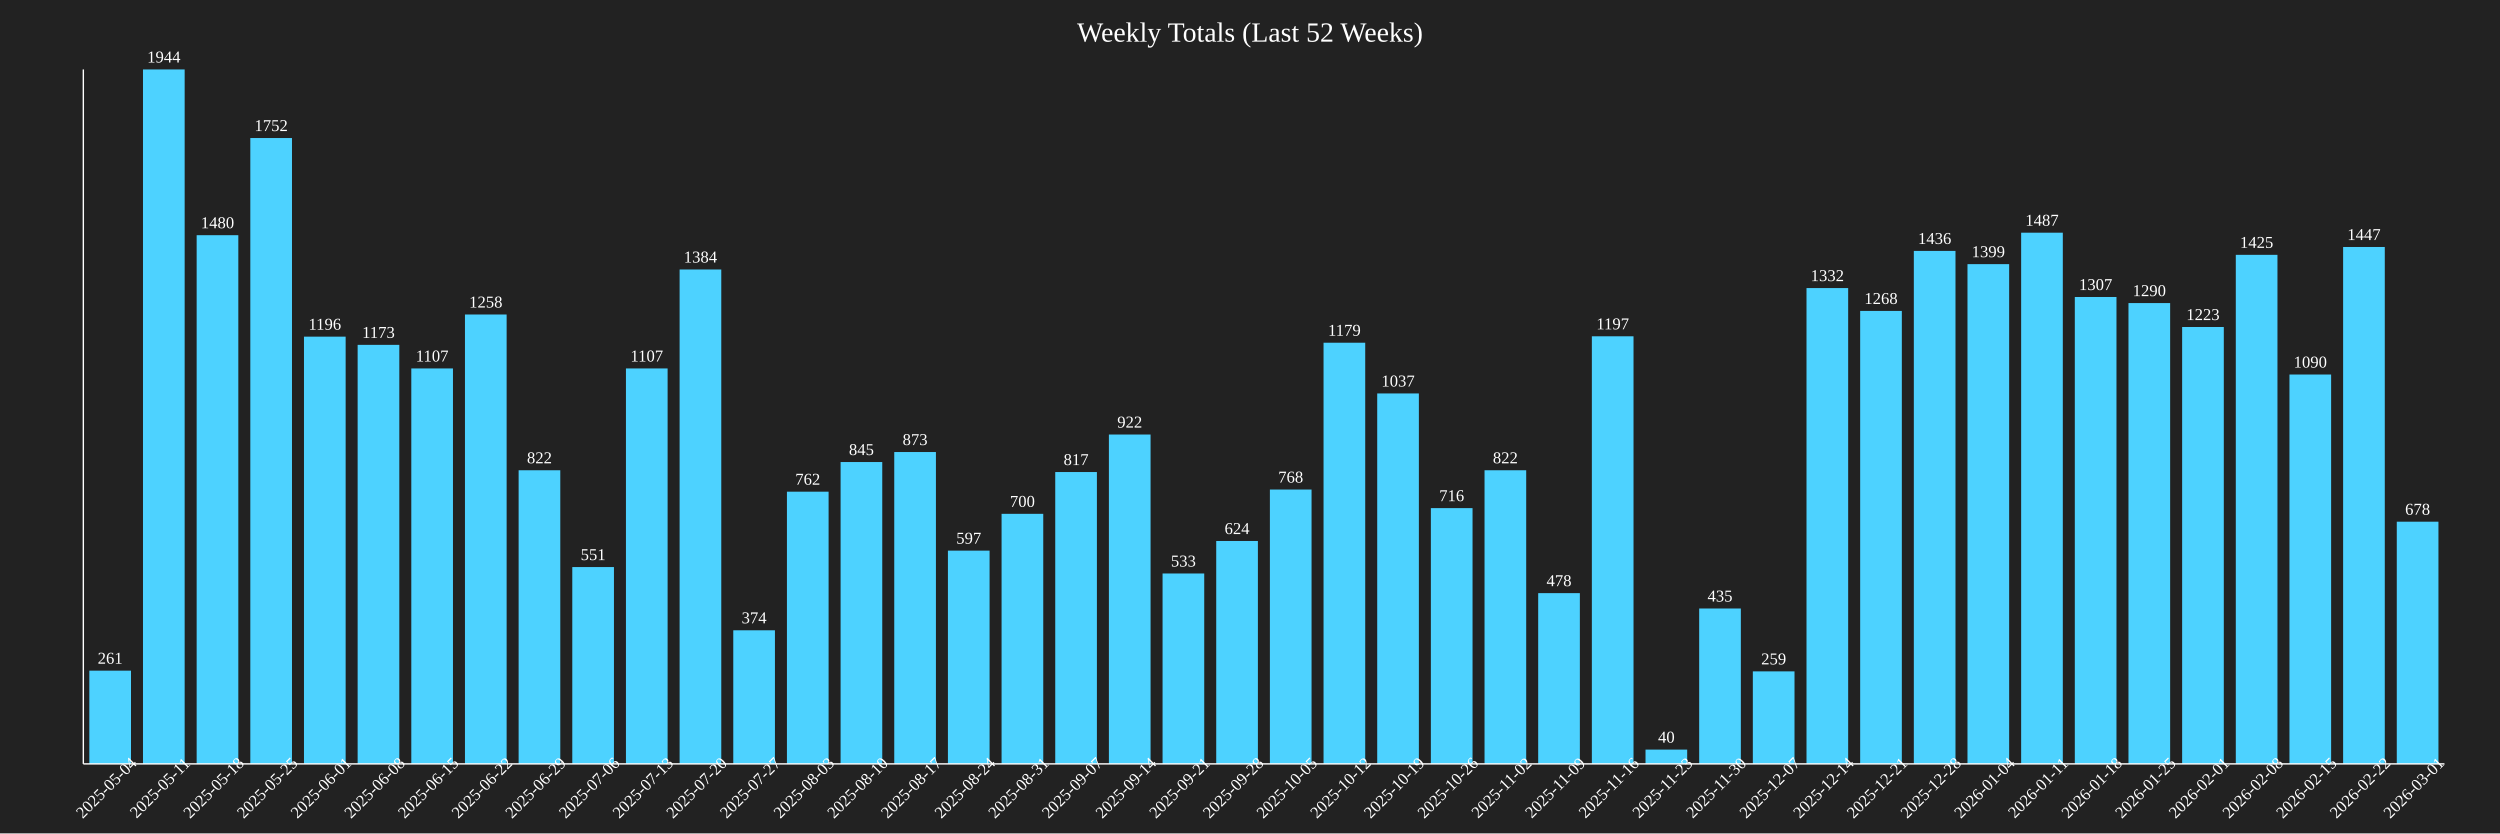
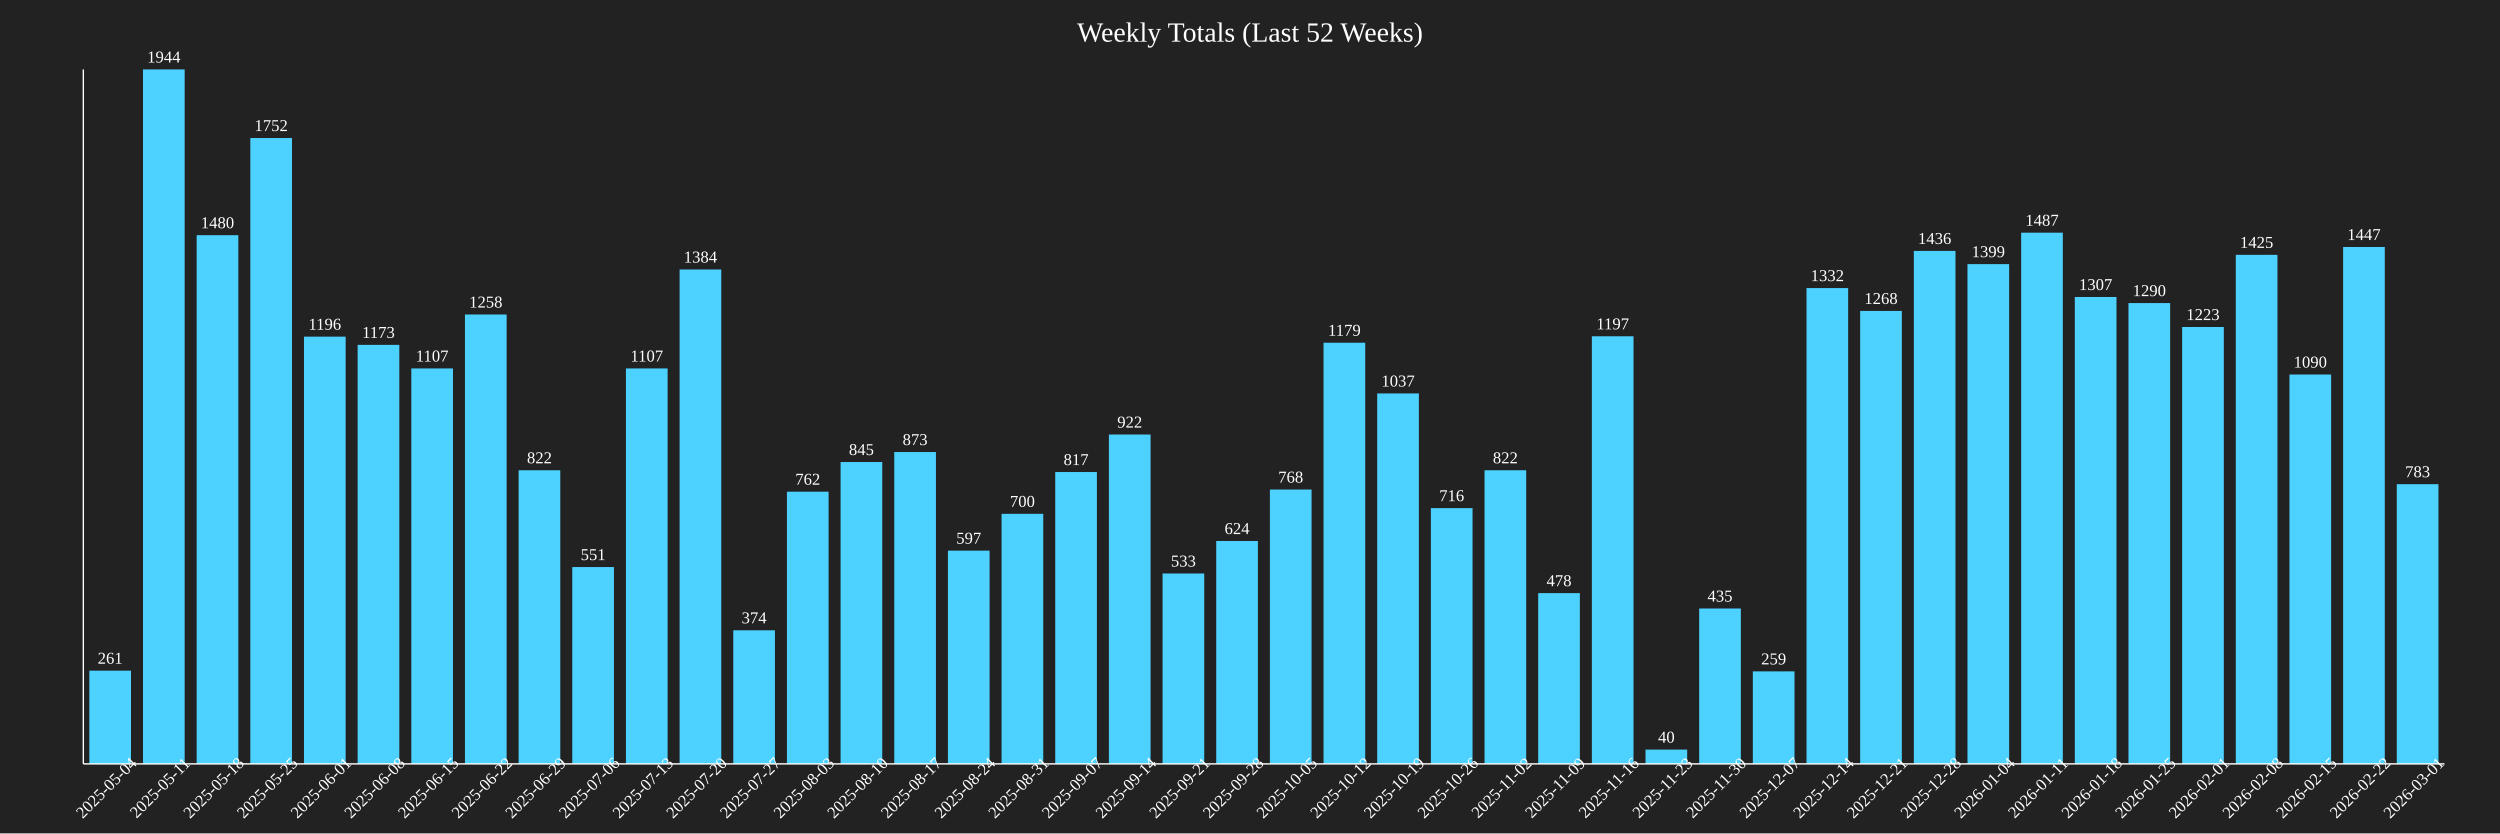
<svg xmlns="http://www.w3.org/2000/svg" baseProfile="full" height="600" version="1.1" width="1800">
  <defs />
  <rect fill="#222222" height="100%" width="100%" x="0" y="0" />
  <text fill="white" font-size="20" text-anchor="middle" x="900.0" y="30">Weekly Totals (Last 52 Weeks)</text>
  <rect fill="#4DD2FF" height="67.13" width="30" x="64.318" y="482.87" />
  <text fill="white" font-size="12" text-anchor="middle" x="79.318" y="477.87">261</text>
  <text fill="white" font-size="12" text-anchor="middle" transform="rotate(-45,79.31818,570)" x="79.318" y="570">2025-05-04</text>
  <rect fill="#4DD2FF" height="500.0" width="30" x="102.955" y="50.0" />
  <text fill="white" font-size="12" text-anchor="middle" x="117.955" y="45.0">1944</text>
  <text fill="white" font-size="12" text-anchor="middle" transform="rotate(-45,117.9545,570)" x="117.955" y="570">2025-05-11</text>
  <rect fill="#4DD2FF" height="380.658" width="30" x="141.591" y="169.342" />
  <text fill="white" font-size="12" text-anchor="middle" x="156.591" y="164.342">1480</text>
  <text fill="white" font-size="12" text-anchor="middle" transform="rotate(-45,156.5909,570)" x="156.591" y="570">2025-05-18</text>
  <rect fill="#4DD2FF" height="450.617" width="30" x="180.227" y="99.383" />
  <text fill="white" font-size="12" text-anchor="middle" x="195.227" y="94.383">1752</text>
  <text fill="white" font-size="12" text-anchor="middle" transform="rotate(-45,195.2273,570)" x="195.227" y="570">2025-05-25</text>
  <rect fill="#4DD2FF" height="307.613" width="30" x="218.864" y="242.387" />
  <text fill="white" font-size="12" text-anchor="middle" x="233.864" y="237.387">1196</text>
  <text fill="white" font-size="12" text-anchor="middle" transform="rotate(-45,233.8636,570)" x="233.864" y="570">2025-06-01</text>
  <rect fill="#4DD2FF" height="301.698" width="30" x="257.5" y="248.302" />
  <text fill="white" font-size="12" text-anchor="middle" x="272.5" y="243.302">1173</text>
  <text fill="white" font-size="12" text-anchor="middle" transform="rotate(-45,272.5,570)" x="272.5" y="570">2025-06-08</text>
  <rect fill="#4DD2FF" height="284.722" width="30" x="296.136" y="265.278" />
  <text fill="white" font-size="12" text-anchor="middle" x="311.136" y="260.278">1107</text>
  <text fill="white" font-size="12" text-anchor="middle" transform="rotate(-45,311.1364,570)" x="311.136" y="570">2025-06-15</text>
  <rect fill="#4DD2FF" height="323.56" width="30" x="334.773" y="226.44" />
  <text fill="white" font-size="12" text-anchor="middle" x="349.773" y="221.44">1258</text>
  <text fill="white" font-size="12" text-anchor="middle" transform="rotate(-45,349.7727,570)" x="349.773" y="570">2025-06-22</text>
  <rect fill="#4DD2FF" height="211.42" width="30" x="373.409" y="338.58" />
  <text fill="white" font-size="12" text-anchor="middle" x="388.409" y="333.58">822</text>
  <text fill="white" font-size="12" text-anchor="middle" transform="rotate(-45,388.4091,570)" x="388.409" y="570">2025-06-29</text>
  <rect fill="#4DD2FF" height="141.718" width="30" x="412.045" y="408.282" />
  <text fill="white" font-size="12" text-anchor="middle" x="427.045" y="403.282">551</text>
  <text fill="white" font-size="12" text-anchor="middle" transform="rotate(-45,427.0455,570)" x="427.045" y="570">2025-07-06</text>
  <rect fill="#4DD2FF" height="284.722" width="30" x="450.682" y="265.278" />
  <text fill="white" font-size="12" text-anchor="middle" x="465.682" y="260.278">1107</text>
  <text fill="white" font-size="12" text-anchor="middle" transform="rotate(-45,465.6818,570)" x="465.682" y="570">2025-07-13</text>
  <rect fill="#4DD2FF" height="355.967" width="30" x="489.318" y="194.033" />
  <text fill="white" font-size="12" text-anchor="middle" x="504.318" y="189.033">1384</text>
  <text fill="white" font-size="12" text-anchor="middle" transform="rotate(-45,504.3182,570)" x="504.318" y="570">2025-07-20</text>
  <rect fill="#4DD2FF" height="96.193" width="30" x="527.955" y="453.807" />
  <text fill="white" font-size="12" text-anchor="middle" x="542.955" y="448.807">374</text>
  <text fill="white" font-size="12" text-anchor="middle" transform="rotate(-45,542.9545,570)" x="542.955" y="570">2025-07-27</text>
  <rect fill="#4DD2FF" height="195.988" width="30" x="566.591" y="354.012" />
  <text fill="white" font-size="12" text-anchor="middle" x="581.591" y="349.012">762</text>
  <text fill="white" font-size="12" text-anchor="middle" transform="rotate(-45,581.5909,570)" x="581.591" y="570">2025-08-03</text>
  <rect fill="#4DD2FF" height="217.335" width="30" x="605.227" y="332.665" />
  <text fill="white" font-size="12" text-anchor="middle" x="620.227" y="327.665">845</text>
  <text fill="white" font-size="12" text-anchor="middle" transform="rotate(-45,620.2273,570)" x="620.227" y="570">2025-08-10</text>
  <rect fill="#4DD2FF" height="224.537" width="30" x="643.864" y="325.463" />
  <text fill="white" font-size="12" text-anchor="middle" x="658.864" y="320.463">873</text>
  <text fill="white" font-size="12" text-anchor="middle" transform="rotate(-45,658.8636,570)" x="658.864" y="570">2025-08-17</text>
  <rect fill="#4DD2FF" height="153.549" width="30" x="682.5" y="396.451" />
  <text fill="white" font-size="12" text-anchor="middle" x="697.5" y="391.451">597</text>
  <text fill="white" font-size="12" text-anchor="middle" transform="rotate(-45,697.5,570)" x="697.5" y="570">2025-08-24</text>
  <rect fill="#4DD2FF" height="180.041" width="30" x="721.136" y="369.959" />
  <text fill="white" font-size="12" text-anchor="middle" x="736.136" y="364.959">700</text>
  <text fill="white" font-size="12" text-anchor="middle" transform="rotate(-45,736.1364,570)" x="736.136" y="570">2025-08-31</text>
  <rect fill="#4DD2FF" height="210.134" width="30" x="759.773" y="339.866" />
  <text fill="white" font-size="12" text-anchor="middle" x="774.773" y="334.866">817</text>
  <text fill="white" font-size="12" text-anchor="middle" transform="rotate(-45,774.7727,570)" x="774.773" y="570">2025-09-07</text>
  <rect fill="#4DD2FF" height="237.14" width="30" x="798.409" y="312.86" />
  <text fill="white" font-size="12" text-anchor="middle" x="813.409" y="307.86">922</text>
  <text fill="white" font-size="12" text-anchor="middle" transform="rotate(-45,813.4091,570)" x="813.409" y="570">2025-09-14</text>
  <rect fill="#4DD2FF" height="137.088" width="30" x="837.045" y="412.912" />
  <text fill="white" font-size="12" text-anchor="middle" x="852.045" y="407.912">533</text>
  <text fill="white" font-size="12" text-anchor="middle" transform="rotate(-45,852.0455,570)" x="852.045" y="570">2025-09-21</text>
  <rect fill="#4DD2FF" height="160.494" width="30" x="875.682" y="389.506" />
  <text fill="white" font-size="12" text-anchor="middle" x="890.682" y="384.506">624</text>
  <text fill="white" font-size="12" text-anchor="middle" transform="rotate(-45,890.6818,570)" x="890.682" y="570">2025-09-28</text>
  <rect fill="#4DD2FF" height="197.531" width="30" x="914.318" y="352.469" />
  <text fill="white" font-size="12" text-anchor="middle" x="929.318" y="347.469">768</text>
  <text fill="white" font-size="12" text-anchor="middle" transform="rotate(-45,929.3182,570)" x="929.318" y="570">2025-10-05</text>
  <rect fill="#4DD2FF" height="303.241" width="30" x="952.955" y="246.759" />
  <text fill="white" font-size="12" text-anchor="middle" x="967.955" y="241.759">1179</text>
  <text fill="white" font-size="12" text-anchor="middle" transform="rotate(-45,967.9545,570)" x="967.955" y="570">2025-10-12</text>
  <rect fill="#4DD2FF" height="266.718" width="30" x="991.591" y="283.282" />
  <text fill="white" font-size="12" text-anchor="middle" x="1006.591" y="278.282">1037</text>
  <text fill="white" font-size="12" text-anchor="middle" transform="rotate(-45,1006.591,570)" x="1006.591" y="570">2025-10-19</text>
  <rect fill="#4DD2FF" height="184.156" width="30" x="1030.227" y="365.844" />
  <text fill="white" font-size="12" text-anchor="middle" x="1045.227" y="360.844">716</text>
  <text fill="white" font-size="12" text-anchor="middle" transform="rotate(-45,1045.227,570)" x="1045.227" y="570">2025-10-26</text>
  <rect fill="#4DD2FF" height="211.42" width="30" x="1068.864" y="338.58" />
  <text fill="white" font-size="12" text-anchor="middle" x="1083.864" y="333.58">822</text>
  <text fill="white" font-size="12" text-anchor="middle" transform="rotate(-45,1083.864,570)" x="1083.864" y="570">2025-11-02</text>
  <rect fill="#4DD2FF" height="122.942" width="30" x="1107.5" y="427.058" />
  <text fill="white" font-size="12" text-anchor="middle" x="1122.5" y="422.058">478</text>
  <text fill="white" font-size="12" text-anchor="middle" transform="rotate(-45,1122.5,570)" x="1122.5" y="570">2025-11-09</text>
  <rect fill="#4DD2FF" height="307.87" width="30" x="1146.136" y="242.13" />
  <text fill="white" font-size="12" text-anchor="middle" x="1161.136" y="237.13">1197</text>
  <text fill="white" font-size="12" text-anchor="middle" transform="rotate(-45,1161.136,570)" x="1161.136" y="570">2025-11-16</text>
  <rect fill="#4DD2FF" height="10.288" width="30" x="1184.773" y="539.712" />
  <text fill="white" font-size="12" text-anchor="middle" x="1199.773" y="534.712">40</text>
  <text fill="white" font-size="12" text-anchor="middle" transform="rotate(-45,1199.773,570)" x="1199.773" y="570">2025-11-23</text>
  <rect fill="#4DD2FF" height="111.883" width="30" x="1223.409" y="438.117" />
  <text fill="white" font-size="12" text-anchor="middle" x="1238.409" y="433.117">435</text>
  <text fill="white" font-size="12" text-anchor="middle" transform="rotate(-45,1238.409,570)" x="1238.409" y="570">2025-11-30</text>
  <rect fill="#4DD2FF" height="66.615" width="30" x="1262.045" y="483.385" />
  <text fill="white" font-size="12" text-anchor="middle" x="1277.045" y="478.385">259</text>
  <text fill="white" font-size="12" text-anchor="middle" transform="rotate(-45,1277.045,570)" x="1277.045" y="570">2025-12-07</text>
  <rect fill="#4DD2FF" height="342.593" width="30" x="1300.682" y="207.407" />
  <text fill="white" font-size="12" text-anchor="middle" x="1315.682" y="202.407">1332</text>
  <text fill="white" font-size="12" text-anchor="middle" transform="rotate(-45,1315.682,570)" x="1315.682" y="570">2025-12-14</text>
  <rect fill="#4DD2FF" height="326.132" width="30" x="1339.318" y="223.868" />
  <text fill="white" font-size="12" text-anchor="middle" x="1354.318" y="218.868">1268</text>
  <text fill="white" font-size="12" text-anchor="middle" transform="rotate(-45,1354.318,570)" x="1354.318" y="570">2025-12-21</text>
  <rect fill="#4DD2FF" height="369.342" width="30" x="1377.955" y="180.658" />
  <text fill="white" font-size="12" text-anchor="middle" x="1392.955" y="175.658">1436</text>
  <text fill="white" font-size="12" text-anchor="middle" transform="rotate(-45,1392.955,570)" x="1392.955" y="570">2025-12-28</text>
  <rect fill="#4DD2FF" height="359.825" width="30" x="1416.591" y="190.175" />
  <text fill="white" font-size="12" text-anchor="middle" x="1431.591" y="185.175">1399</text>
  <text fill="white" font-size="12" text-anchor="middle" transform="rotate(-45,1431.591,570)" x="1431.591" y="570">2026-01-04</text>
  <rect fill="#4DD2FF" height="382.459" width="30" x="1455.227" y="167.541" />
  <text fill="white" font-size="12" text-anchor="middle" x="1470.227" y="162.541">1487</text>
  <text fill="white" font-size="12" text-anchor="middle" transform="rotate(-45,1470.227,570)" x="1470.227" y="570">2026-01-11</text>
  <rect fill="#4DD2FF" height="336.163" width="30" x="1493.864" y="213.837" />
  <text fill="white" font-size="12" text-anchor="middle" x="1508.864" y="208.837">1307</text>
  <text fill="white" font-size="12" text-anchor="middle" transform="rotate(-45,1508.864,570)" x="1508.864" y="570">2026-01-18</text>
  <rect fill="#4DD2FF" height="331.79" width="30" x="1532.5" y="218.21" />
  <text fill="white" font-size="12" text-anchor="middle" x="1547.5" y="213.21">1290</text>
  <text fill="white" font-size="12" text-anchor="middle" transform="rotate(-45,1547.5,570)" x="1547.5" y="570">2026-01-25</text>
  <rect fill="#4DD2FF" height="314.558" width="30" x="1571.136" y="235.442" />
  <text fill="white" font-size="12" text-anchor="middle" x="1586.136" y="230.442">1223</text>
  <text fill="white" font-size="12" text-anchor="middle" transform="rotate(-45,1586.136,570)" x="1586.136" y="570">2026-02-01</text>
  <rect fill="#4DD2FF" height="366.512" width="30" x="1609.773" y="183.488" />
  <text fill="white" font-size="12" text-anchor="middle" x="1624.773" y="178.488">1425</text>
  <text fill="white" font-size="12" text-anchor="middle" transform="rotate(-45,1624.773,570)" x="1624.773" y="570">2026-02-08</text>
  <rect fill="#4DD2FF" height="280.35" width="30" x="1648.409" y="269.65" />
  <text fill="white" font-size="12" text-anchor="middle" x="1663.409" y="264.65">1090</text>
  <text fill="white" font-size="12" text-anchor="middle" transform="rotate(-45,1663.409,570)" x="1663.409" y="570">2026-02-15</text>
  <rect fill="#4DD2FF" height="372.171" width="30" x="1687.045" y="177.829" />
  <text fill="white" font-size="12" text-anchor="middle" x="1702.045" y="172.829">1447</text>
  <text fill="white" font-size="12" text-anchor="middle" transform="rotate(-45,1702.045,570)" x="1702.045" y="570">2026-02-22</text>
-   <rect fill="#4DD2FF" height="174.383" width="30" x="1725.682" y="375.617" />
-   <text fill="white" font-size="12" text-anchor="middle" x="1740.682" y="370.617">678</text>
+   <rect fill="#4DD2FF" height="201.389" width="30" x="1725.682" y="348.611" />
+   <text fill="white" font-size="12" text-anchor="middle" x="1740.682" y="343.611">783</text>
  <text fill="white" font-size="12" text-anchor="middle" transform="rotate(-45,1740.682,570)" x="1740.682" y="570">2026-03-01</text>
  <line stroke="white" x1="60" x2="60" y1="50" y2="550" />
  <line stroke="white" x1="60" x2="1760" y1="550" y2="550" />
</svg>
